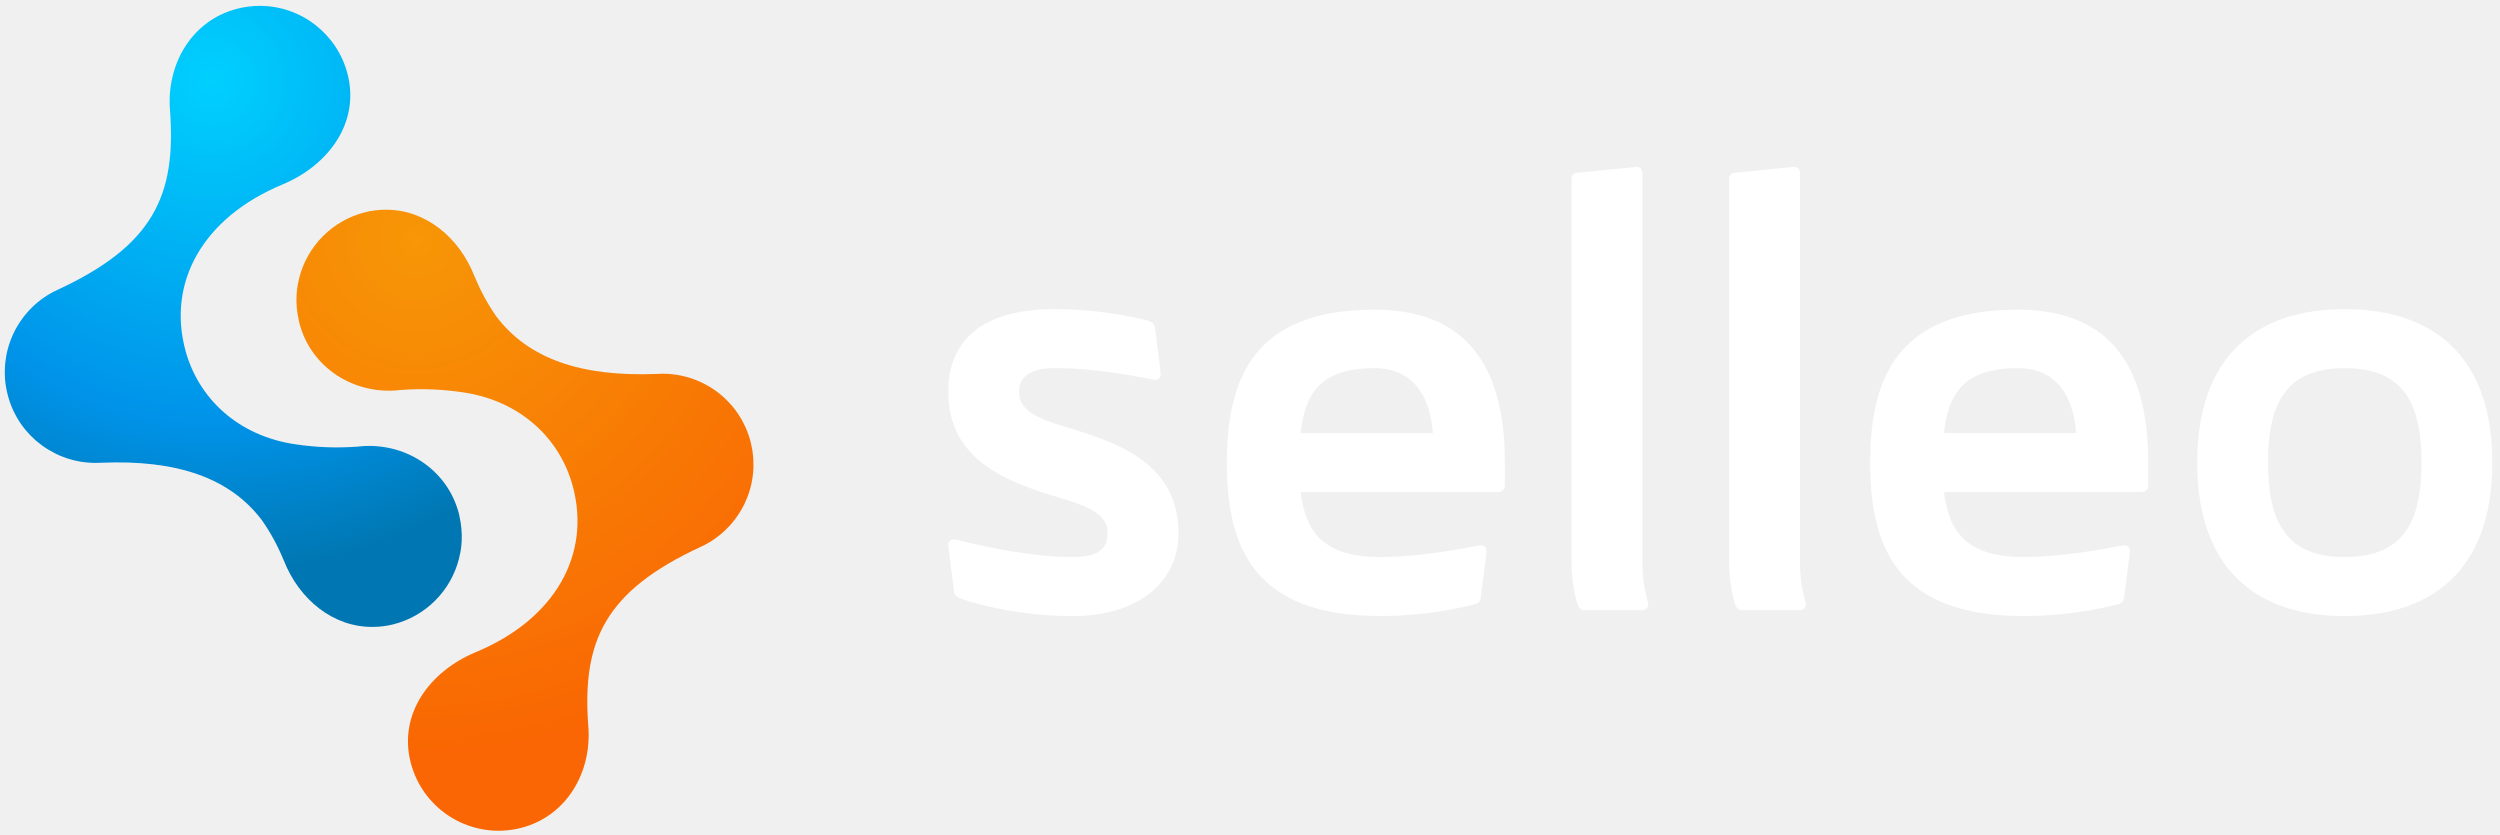
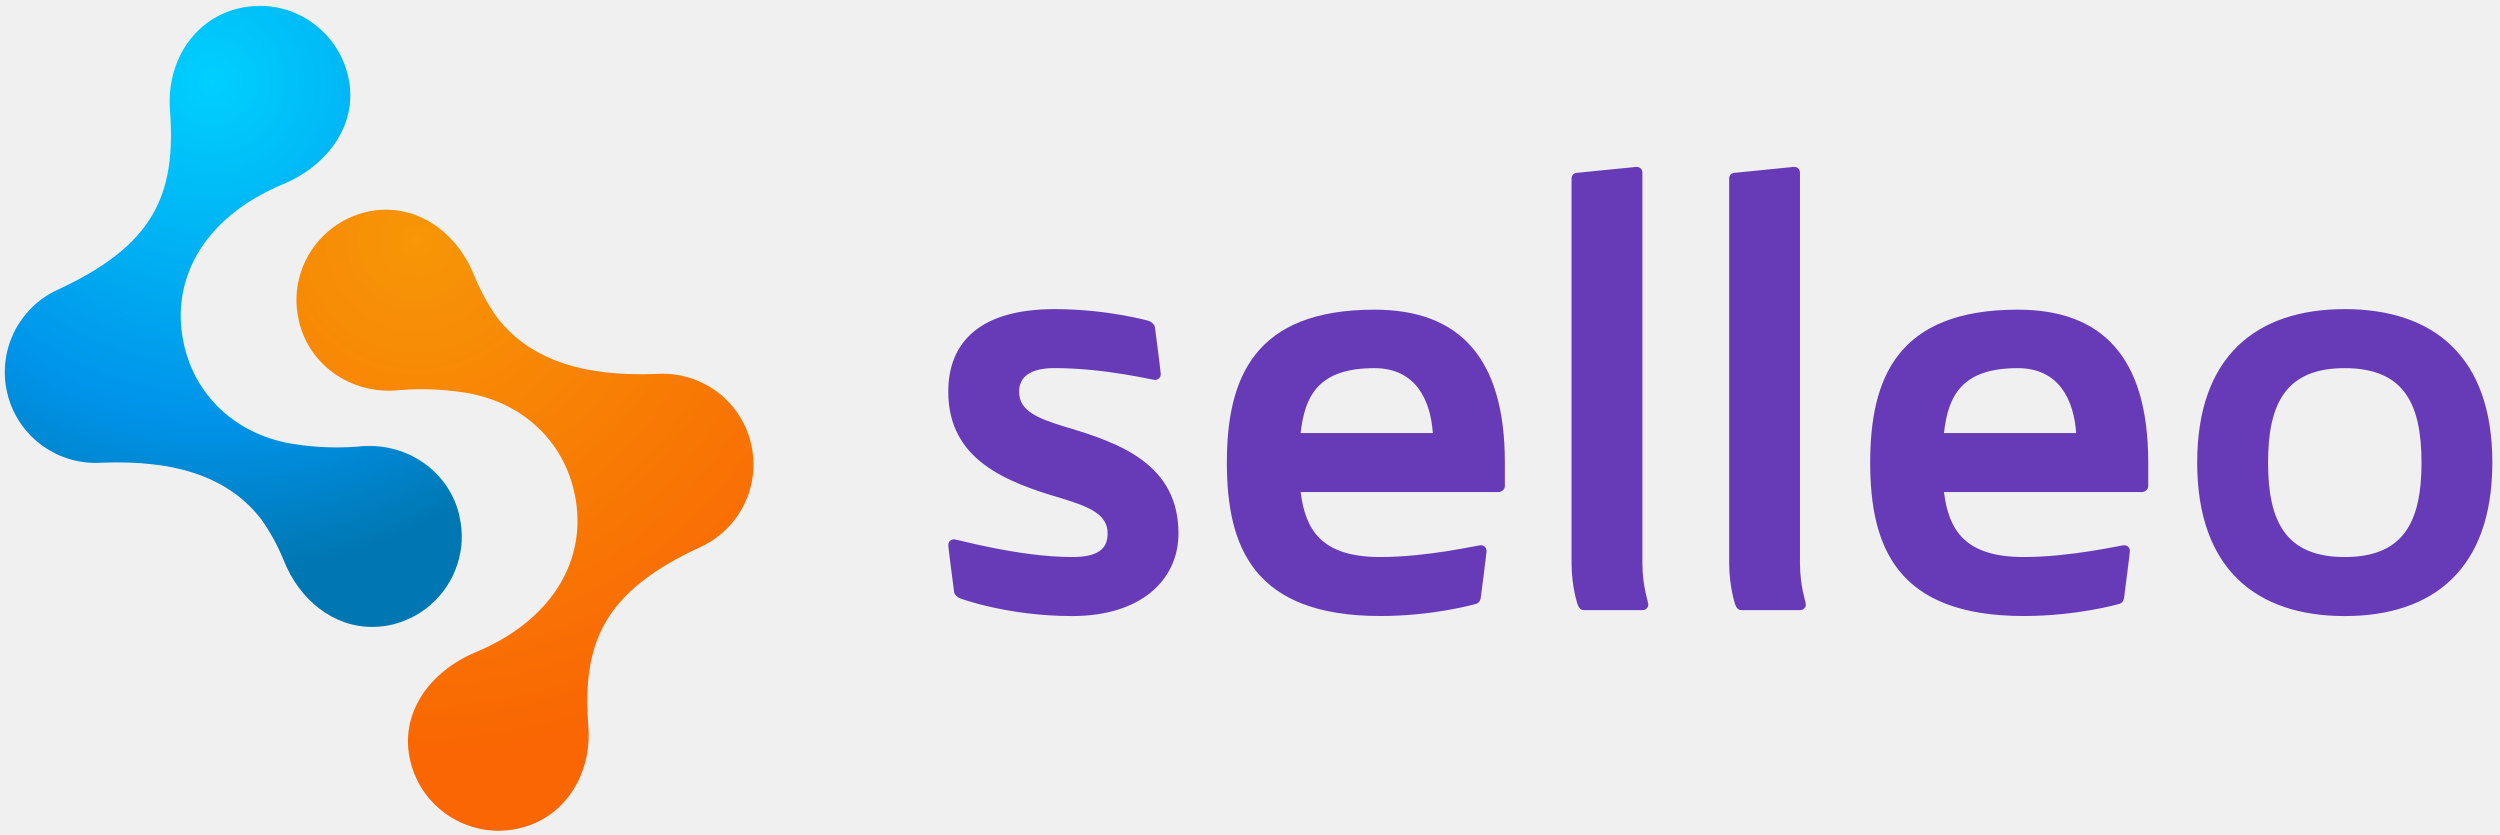
<svg xmlns="http://www.w3.org/2000/svg" viewBox="0 0 551 184">
  <defs>
    <radialGradient id="a" cx="45.34%" cy="87.98%" r="107.29%" fx="45.34%" fy="87.98%" gradientTransform="matrix(1 0 0 .73583 0 .23)">
      <stop offset="0%" stop-color="#00D0FE" />
      <stop offset="69.09%" stop-color="#0093E9" />
      <stop offset="100%" stop-color="#0077B2" />
    </radialGradient>
    <radialGradient id="b" cx="26.4%" cy="94.95%" r="112.18%" fx="26.4%" fy="94.95%" gradientTransform="matrix(1 0 0 .73585 0 .25)">
      <stop offset="0%" stop-color="#F79606" />
      <stop offset="100%" stop-color="#F96603" />
    </radialGradient>
  </defs>
  <g fill="none" fill-rule="nonzero">
    <path fill="url(#a)" d="M52.33 137.56c-10.04-2.55-15.65-12.2-14.87-22.3 1.43-18.84-3.6-29.88-24.85-39.7-.53-.24-1.04-.5-1.54-.8l-.03-.01c-2-1.15-3.75-2.63-5.2-4.34l-.06-.07c-.35-.41-.69-.84-1-1.29L4.74 69c-.64-.9-1.21-1.86-1.7-2.87a19.63 19.63 0 0 1-.64-1.49l-.06-.16c-.19-.48-.35-.96-.49-1.46a18.96 18.96 0 0 1-.42-1.71l-.02-.12c-.1-.52-.18-1.04-.24-1.57v-.07c-.06-.52-.1-1.04-.1-1.57l-.01-.24c-.01-.5 0-1.02.04-1.53l.01-.27a18 18 0 0 1 .18-1.55l.04-.22a20.84 20.84 0 0 1 .82-3.23l.07-.21c.17-.5.37-.98.58-1.45l.11-.26c.22-.46.45-.92.7-1.36.03-.07.08-.14.12-.2.26-.46.53-.9.83-1.34l.04-.05c.3-.44.62-.86.96-1.27l.07-.1c.34-.4.69-.78 1.05-1.16l.14-.14c.36-.37.73-.72 1.12-1.06l.14-.11c.4-.34.82-.67 1.24-.98l.04-.03c.9-.64 1.85-1.2 2.84-1.7l.07-.04c.48-.24.98-.46 1.49-.65.02-.02.05-.02.08-.03 2.1-.82 4.34-1.28 6.64-1.34h.04c.58-.02 1.16-.01 1.74.02 16.84.71 28.44-3.37 35.47-12.67a44.75 44.75 0 0 0 4.7-8.6l.1-.21c3.4-8.72 11-14.86 19.79-14.7 1.42.02 2.88.19 4.36.56a20 20 0 0 1 14.48 14.47l.13.62c.1.42.2.84.26 1.28.1.62.16 1.24.2 1.88v.06c.1 1.8-.07 3.64-.48 5.47l-.1.52c-2.55 10.04-12.24 16.07-22.3 14.88l-.25-.02a61.16 61.16 0 0 0-13.33.5c-12.96 1.83-21.6 10.3-24.41 20.67-4.06 14.98 3.75 29.3 21.4 36.63 10.13 4.23 17.04 13.6 14.34 24.26a20 20 0 0 1-19.37 15.1 20 20 0 0 1-4.92-.62" transform="matrix(1 0 0 -1 0 139.47)" />
    <path fill="url(#b)" d="M84.8 183.1c-1.43-.02-2.89-.2-4.37-.57a20 20 0 0 1-14.48-14.46l-.13-.62c-.1-.43-.2-.85-.26-1.28-.1-.62-.16-1.25-.2-1.88v-.07c-.1-1.8.07-3.63.49-5.47l.1-.51c2.54-10.05 12.23-16.07 22.3-14.88l.24.02c4.95.37 9.32.07 13.34-.5 12.95-1.83 21.6-10.31 24.4-20.68 4.06-14.97-3.75-29.29-21.4-36.63C94.7 81.35 87.8 71.97 90.5 61.32a20 20 0 0 1 24.3-14.48c10.03 2.54 15.64 12.19 14.87 22.3-1.44 18.84 3.59 29.88 24.84 39.69.53.24 1.04.5 1.54.8l.03.01c2 1.16 3.75 2.64 5.21 4.35l.05.06c.35.42.69.85 1 1.29l.04.06c.64.9 1.21 1.86 1.7 2.86l.01.03c.23.48.44.97.63 1.46l.06.17c.19.47.35.96.49 1.45l.05.2c.15.5.27 1 .37 1.52l.02.12c.1.52.18 1.03.24 1.57l.01.06c.06.52.08 1.05.1 1.58v.24c.01.5 0 1.01-.03 1.52l-.02.28c-.04.52-.1 1.04-.18 1.55 0 .07-.03.15-.04.22-.09.55-.2 1.09-.33 1.63-.14.55-.3 1.07-.49 1.6l-.07.2c-.17.5-.37.99-.58 1.46l-.11.25c-.22.46-.45.92-.7 1.37l-.12.2c-.26.45-.53.9-.83 1.33a17.73 17.73 0 0 1-1 1.33l-.07.1c-.34.4-.69.78-1.05 1.15l-.14.15c-.36.36-.73.72-1.12 1.05l-.14.12c-.4.34-.81.67-1.24.98l-.03.02c-.9.65-1.86 1.22-2.85 1.71l-.07.03c-.48.24-.98.46-1.49.66l-.08.03c-2.1.81-4.34 1.28-6.64 1.34h-.04c-.57.02-1.15 0-1.74-.03-16.84-.7-28.44 3.37-35.47 12.67a44.85 44.85 0 0 0-4.7 8.61l-.1.2c-3.35 8.62-10.8 14.71-19.46 14.71h-.33" transform="matrix(1 0 0 -1 0 229.32)" />
-     <path fill="#FFF" d="M236.32 122.77c5.72 0 7.8-1.82 7.8-5.2 0-4.17-3.9-5.86-10.4-7.81-11.84-3.51-24.72-8.33-24.72-23.42 0-11.06 7.15-18.21 23.42-18.21 11.7 0 20.81 2.6 20.81 2.6.65.26 1.17.78 1.3 1.3 0 0 1.3 9.89 1.3 10.4 0 .79-.52 1.3-1.3 1.3-.65 0-11.06-2.6-22.11-2.6-5.2 0-7.81 1.83-7.81 5.21 0 4.16 3.9 5.85 10.4 7.8 11.85 3.52 24.72 8.2 24.72 23.42 0 10.41-8.45 18.22-23.41 18.22-14.31 0-24.72-3.9-24.72-3.9-.65-.27-1.17-.79-1.3-1.3 0 0-1.3-9.9-1.3-10.41 0-.79.52-1.3 1.3-1.3.65 0 14.31 3.9 26.02 3.9M286.66 95.45h29.14c-.52-7.29-3.77-14.31-12.88-14.31-12.36 0-15.35 6.11-16.26 14.3zm0 13c1.04 8.33 4.55 14.32 17.56 14.32 10.41 0 21.47-2.6 22.12-2.6.78 0 1.3.52 1.3 1.3 0 .39-1.3 10.4-1.3 10.4-.13.65-.52 1.17-1.3 1.3 0 0-9.11 2.6-20.82 2.6-27.97 0-33.82-15.22-33.82-33.82s5.98-33.7 32.52-33.7c18.47 0 28.75 10.29 28.75 33.7v5.2c0 .66-.65 1.3-1.43 1.3h-43.58zM346.37 39.38c0-.78.52-1.3 1.3-1.3l13.01-1.3c.78 0 1.3.52 1.3 1.3v85.99c0 5.2 1.3 8.58 1.3 9.1 0 .78-.52 1.3-1.3 1.3h-13c-.53 0-1.05-.52-1.3-1.3 0 0-1.31-3.9-1.31-9.1v-84.7zM381.1 39.38c0-.78.52-1.3 1.3-1.3l13.01-1.3c.78 0 1.3.52 1.3 1.3v85.99c0 5.2 1.3 8.58 1.3 9.1 0 .78-.52 1.3-1.3 1.3h-13c-.53 0-1.05-.52-1.3-1.3 0 0-1.3-3.9-1.3-9.1v-84.7zM428.45 95.45h29.14c-.52-7.29-3.77-14.31-12.88-14.31-12.36 0-15.35 6.11-16.26 14.3zm0 13c1.04 8.33 4.56 14.32 17.57 14.32 10.4 0 21.46-2.6 22.11-2.6.78 0 1.3.52 1.3 1.3 0 .39-1.3 10.4-1.3 10.4-.13.65-.52 1.17-1.3 1.3 0 0-9.1 2.6-20.81 2.6-27.97 0-33.83-15.22-33.83-33.82s5.99-33.7 32.52-33.7c18.48 0 28.76 10.29 28.76 33.7v5.2c0 .66-.66 1.3-1.43 1.3h-43.59zM516.78 122.77c13.01 0 16.92-7.8 16.92-20.82 0-13-3.9-20.81-16.92-20.81-13 0-16.9 7.8-16.9 20.81 0 13.01 3.9 20.82 16.9 20.82m0-54.64c19.52 0 32.53 10.4 32.53 33.82s-13.01 33.83-32.53 33.83c-19.5 0-32.52-10.41-32.52-33.83 0-23.41 13.01-33.82 32.52-33.82" />
+     <path fill="#673ab7" d="M236.32 122.77c5.72 0 7.8-1.82 7.8-5.2 0-4.17-3.9-5.86-10.4-7.81-11.84-3.51-24.72-8.33-24.72-23.42 0-11.06 7.15-18.21 23.42-18.21 11.7 0 20.81 2.6 20.81 2.6.65.26 1.17.78 1.3 1.3 0 0 1.3 9.89 1.3 10.4 0 .79-.52 1.3-1.3 1.3-.65 0-11.06-2.6-22.11-2.6-5.2 0-7.81 1.83-7.81 5.21 0 4.16 3.9 5.85 10.4 7.8 11.85 3.52 24.72 8.2 24.72 23.42 0 10.41-8.45 18.22-23.41 18.22-14.31 0-24.72-3.9-24.72-3.9-.65-.27-1.17-.79-1.3-1.3 0 0-1.3-9.9-1.3-10.41 0-.79.52-1.3 1.3-1.3.65 0 14.31 3.9 26.02 3.9M286.66 95.45h29.14c-.52-7.29-3.77-14.31-12.88-14.31-12.36 0-15.35 6.11-16.26 14.3zm0 13c1.04 8.33 4.55 14.32 17.56 14.32 10.41 0 21.47-2.6 22.12-2.6.78 0 1.3.52 1.3 1.3 0 .39-1.3 10.4-1.3 10.4-.13.65-.52 1.17-1.3 1.3 0 0-9.11 2.6-20.82 2.6-27.97 0-33.82-15.22-33.82-33.82s5.98-33.7 32.52-33.7c18.47 0 28.75 10.29 28.75 33.7v5.2c0 .66-.65 1.3-1.43 1.3h-43.58zM346.37 39.38c0-.78.52-1.3 1.3-1.3l13.01-1.3c.78 0 1.3.52 1.3 1.3v85.99c0 5.2 1.3 8.58 1.3 9.1 0 .78-.52 1.3-1.3 1.3h-13c-.53 0-1.05-.52-1.3-1.3 0 0-1.31-3.9-1.31-9.1v-84.7zM381.1 39.38c0-.78.52-1.3 1.3-1.3l13.01-1.3c.78 0 1.3.52 1.3 1.3v85.99c0 5.2 1.3 8.58 1.3 9.1 0 .78-.52 1.3-1.3 1.3h-13c-.53 0-1.05-.52-1.3-1.3 0 0-1.3-3.9-1.3-9.1v-84.7zM428.45 95.45h29.14c-.52-7.29-3.77-14.31-12.88-14.31-12.36 0-15.35 6.11-16.26 14.3zm0 13c1.04 8.33 4.56 14.32 17.57 14.32 10.4 0 21.46-2.6 22.11-2.6.78 0 1.3.52 1.3 1.3 0 .39-1.3 10.4-1.3 10.4-.13.65-.52 1.17-1.3 1.3 0 0-9.1 2.6-20.81 2.6-27.97 0-33.83-15.22-33.83-33.82s5.99-33.7 32.52-33.7c18.48 0 28.76 10.29 28.76 33.7v5.2c0 .66-.66 1.3-1.43 1.3h-43.59zM516.78 122.77c13.01 0 16.92-7.8 16.92-20.82 0-13-3.9-20.81-16.92-20.81-13 0-16.9 7.8-16.9 20.81 0 13.01 3.9 20.82 16.9 20.82m0-54.64c19.52 0 32.53 10.4 32.53 33.82s-13.01 33.83-32.53 33.83c-19.5 0-32.52-10.41-32.52-33.83 0-23.41 13.01-33.82 32.52-33.82" />
  </g>
</svg>
